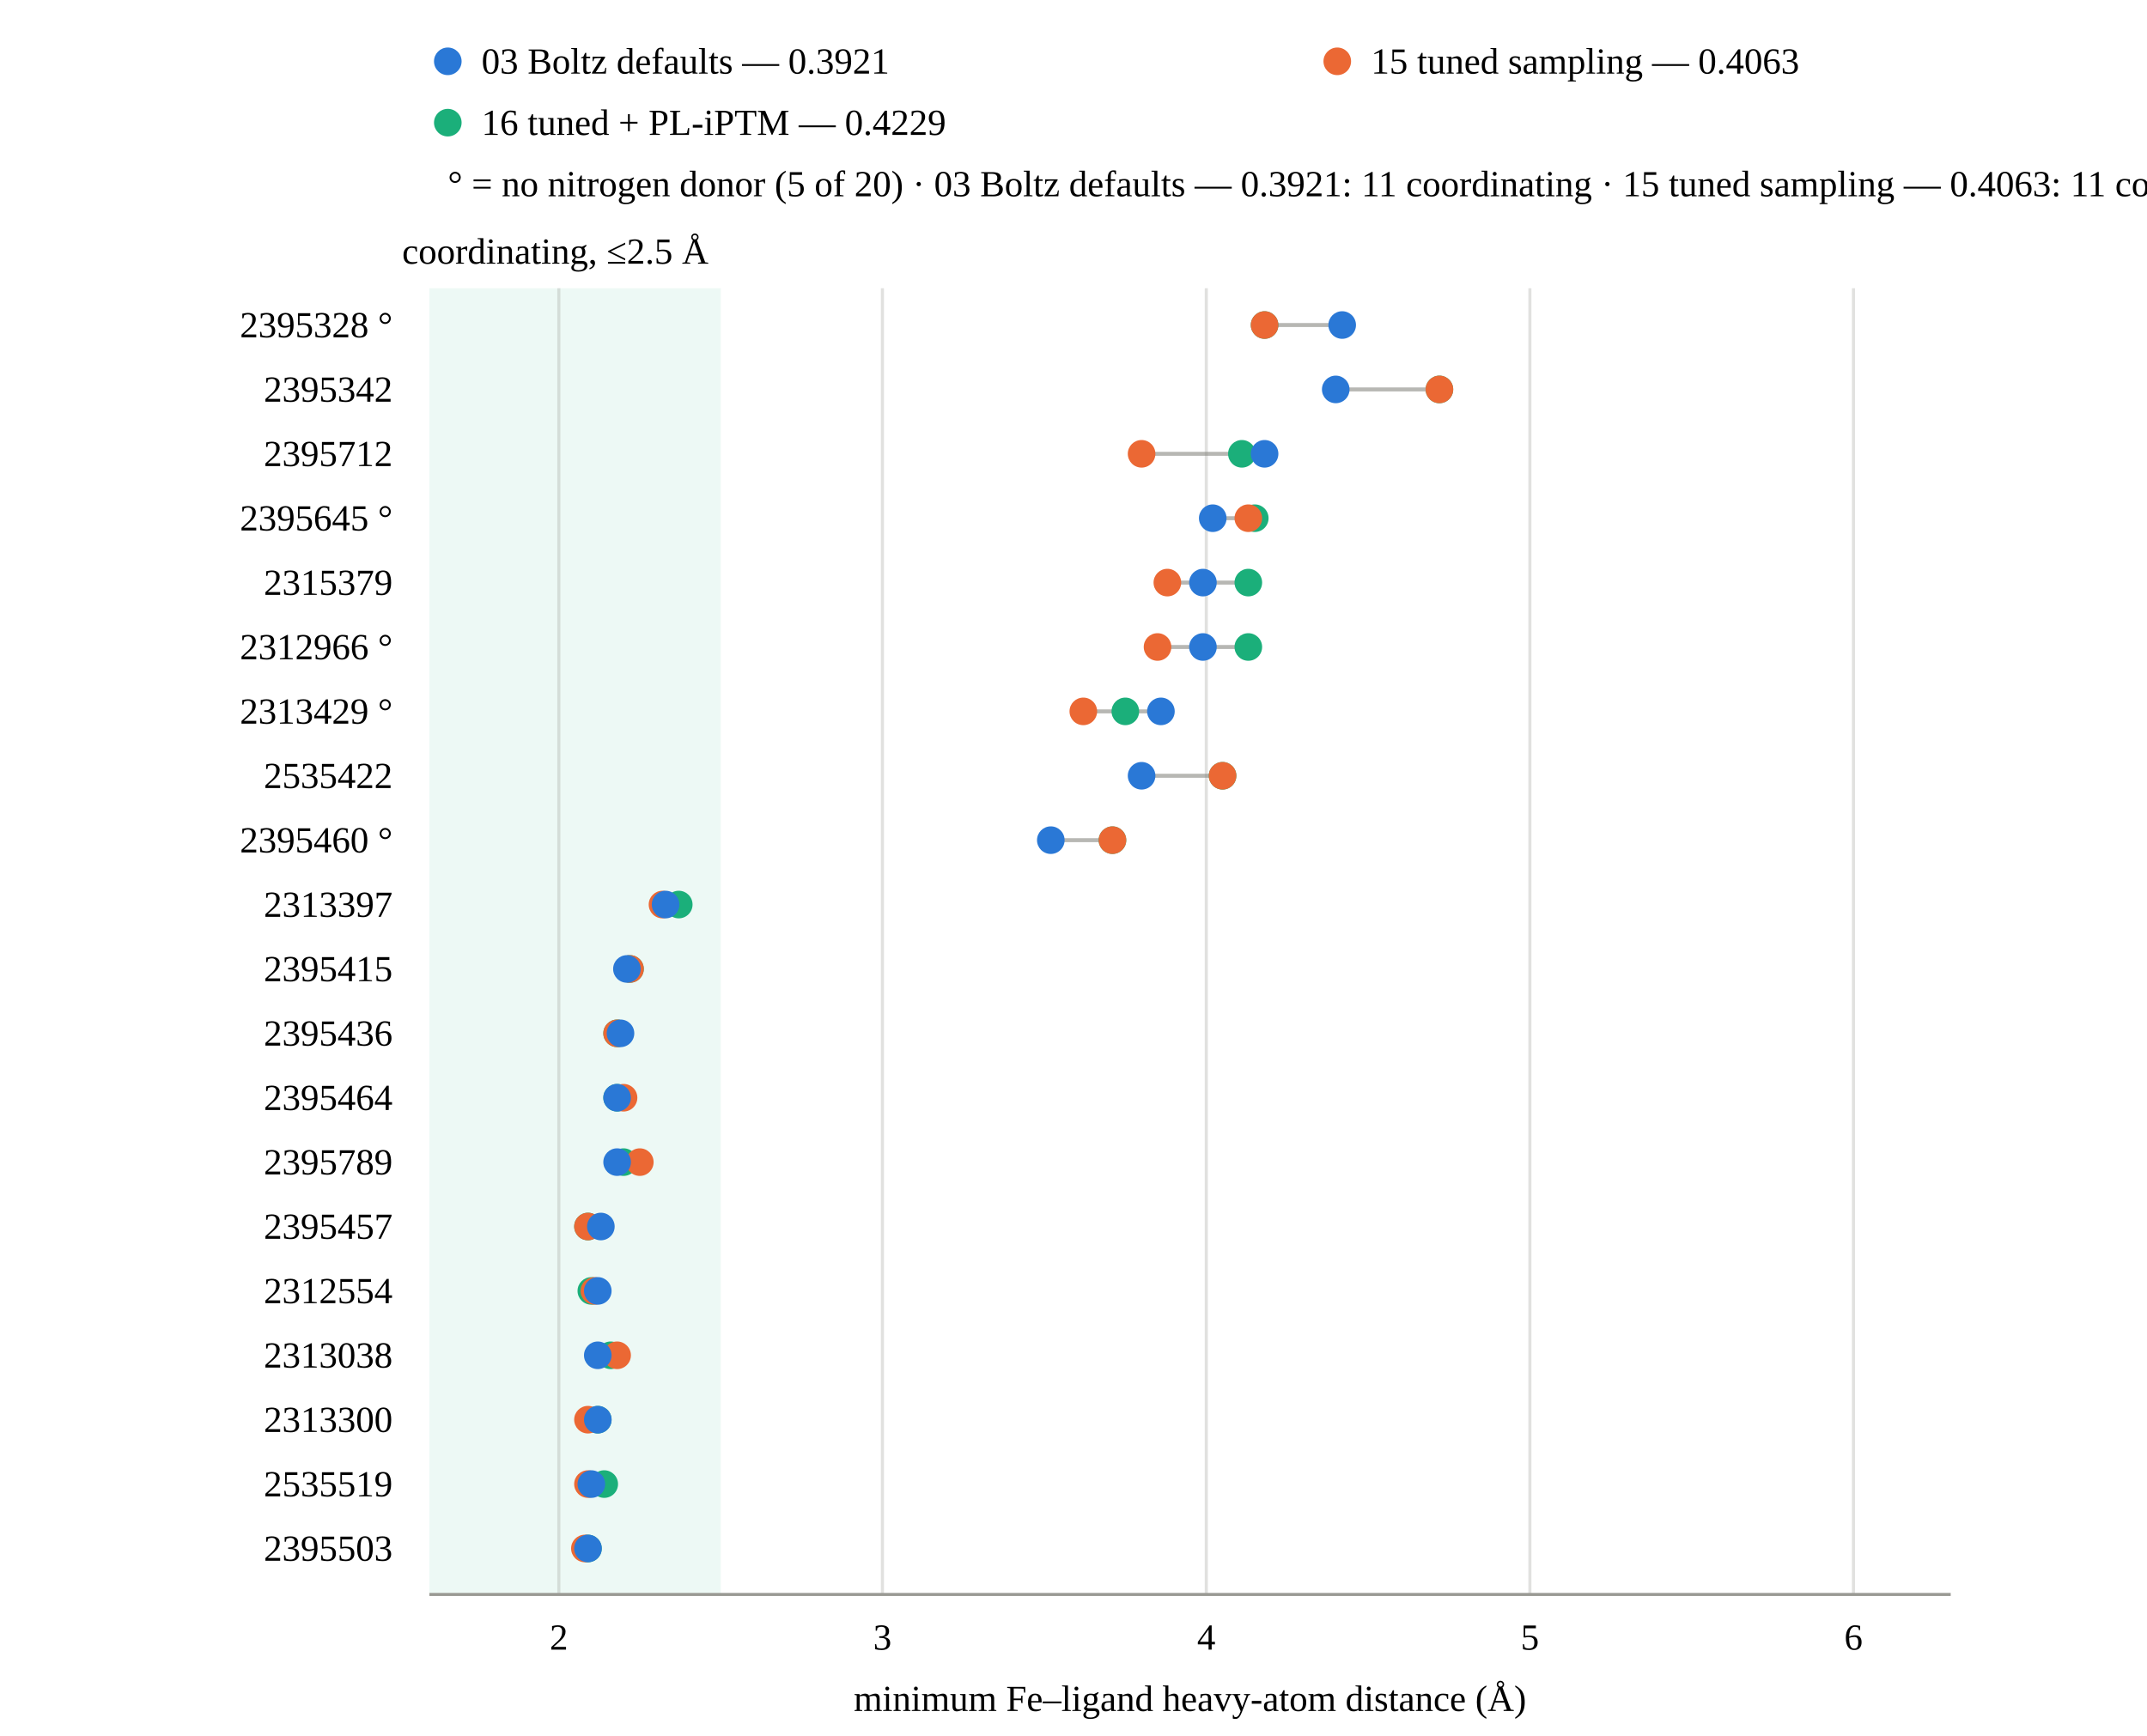
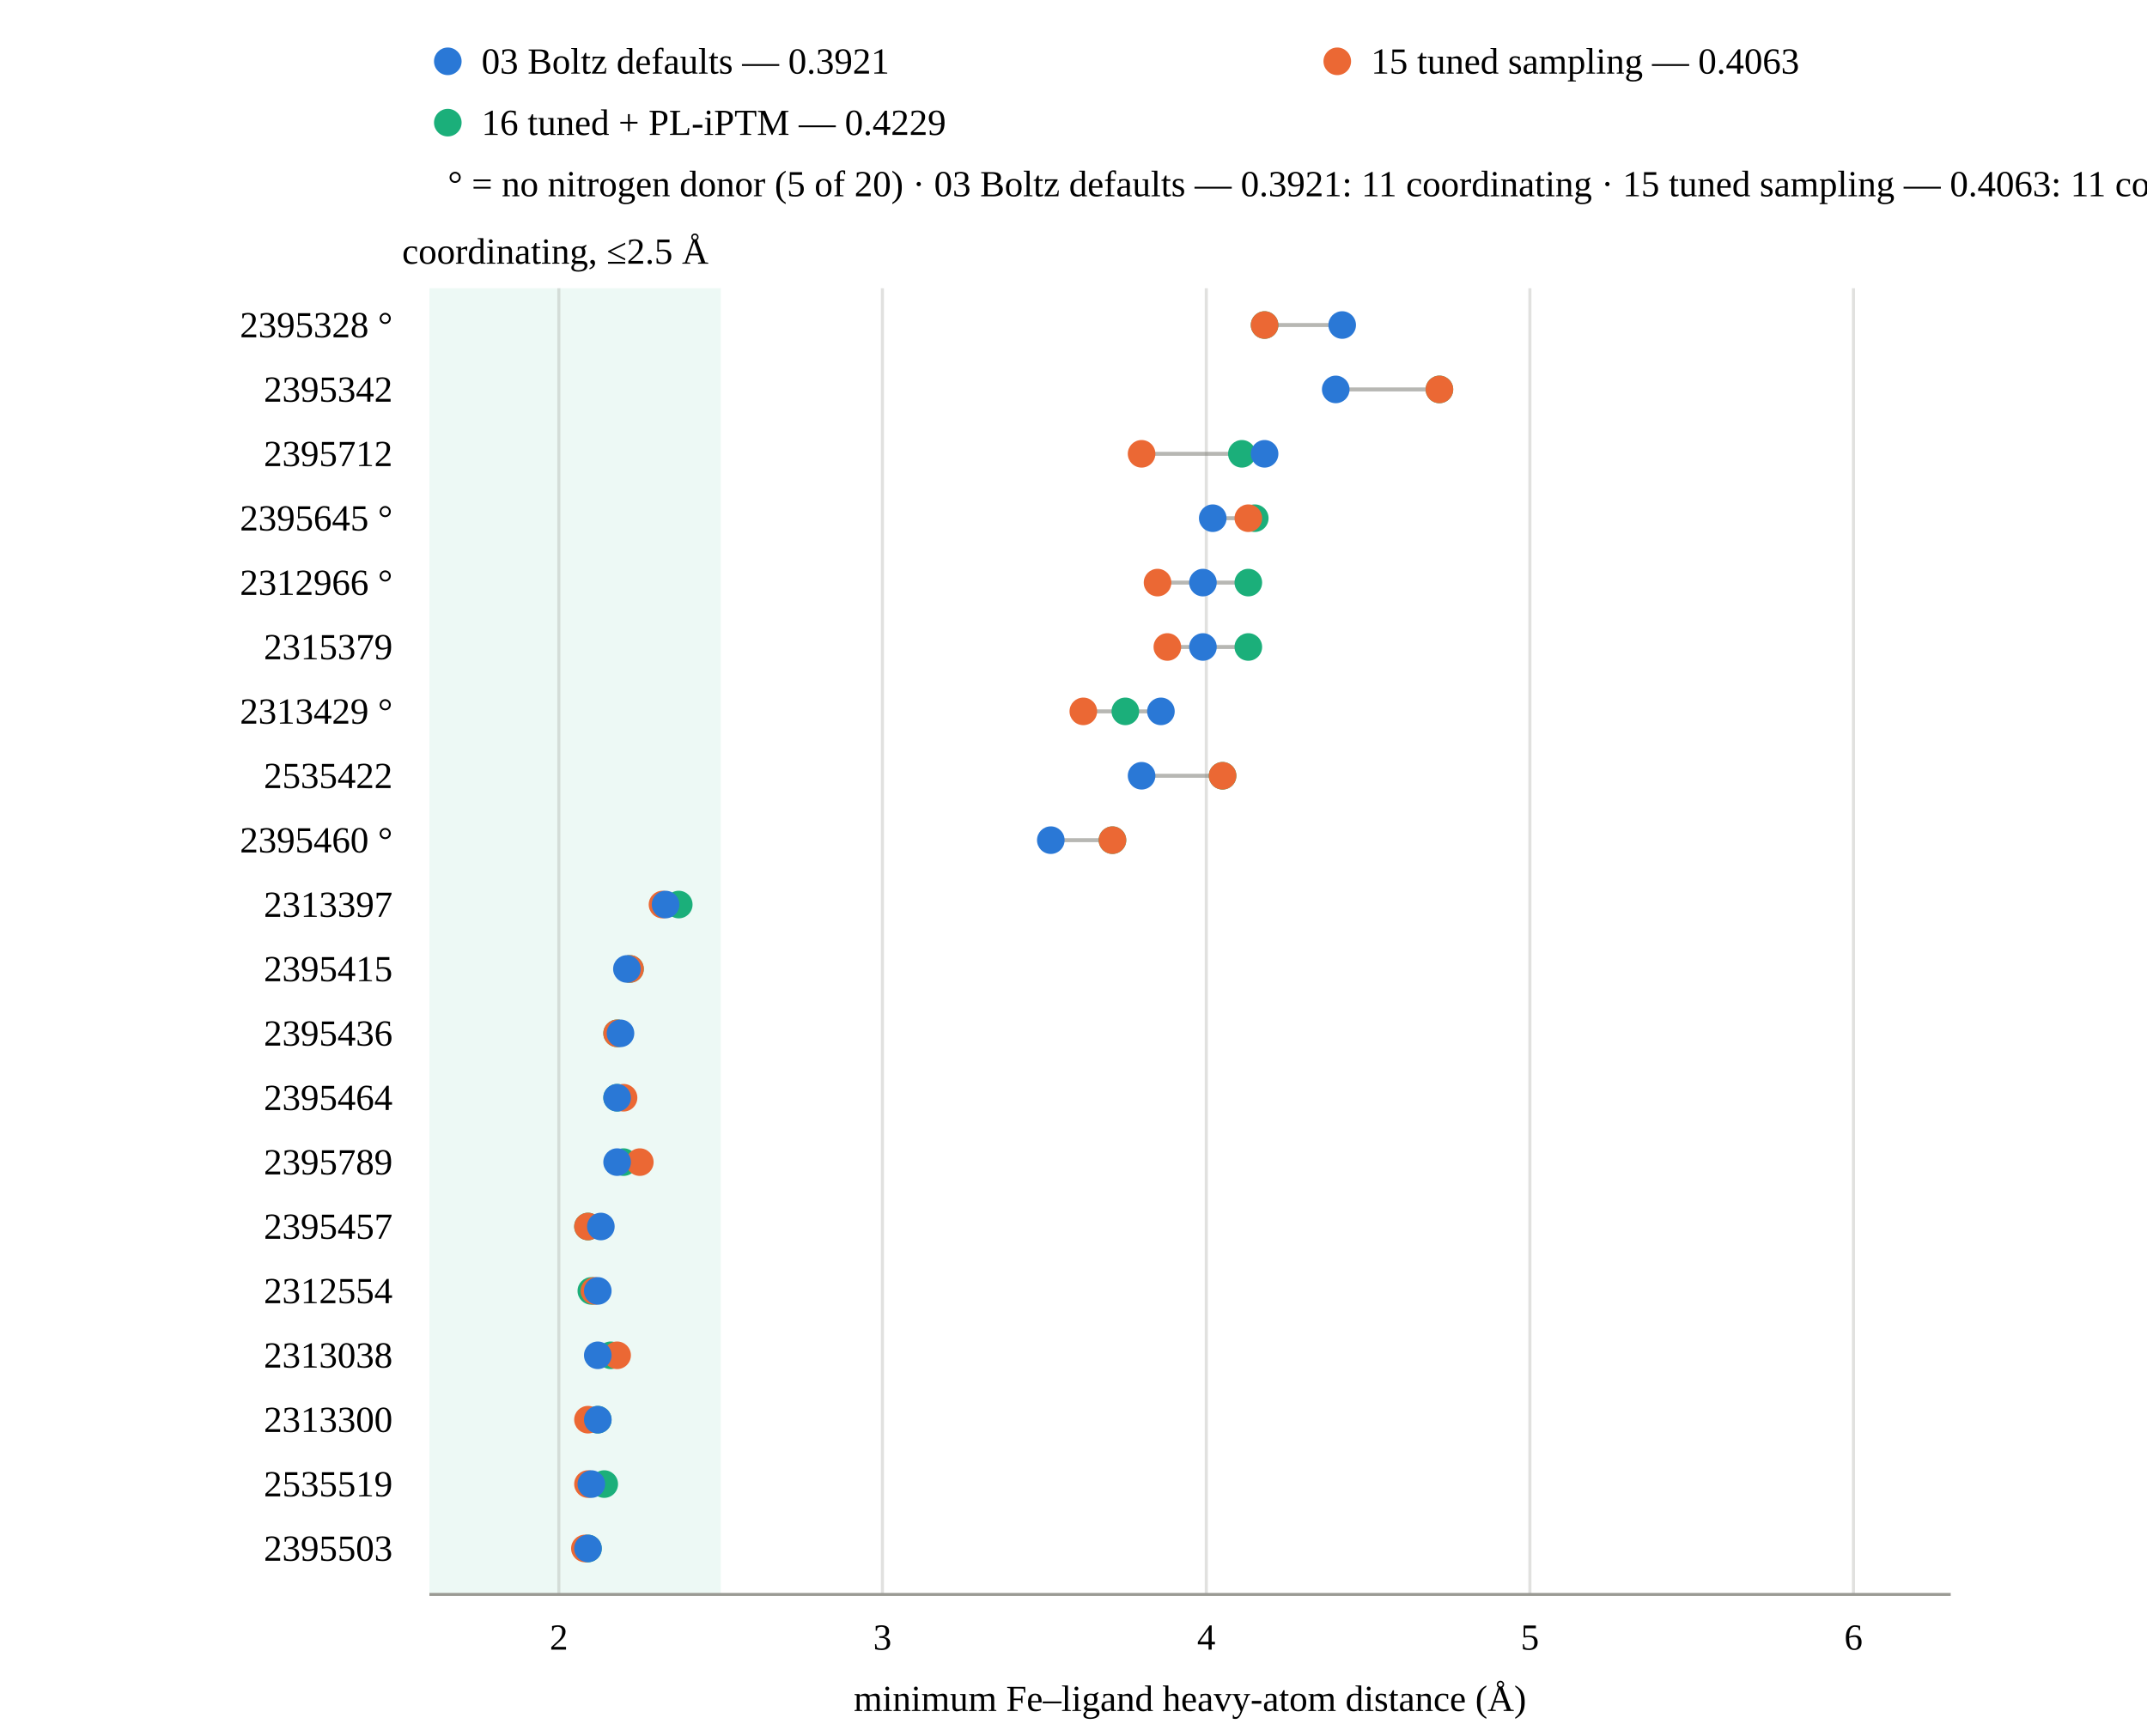
<svg xmlns="http://www.w3.org/2000/svg" viewBox="0 0 700 566" role="img">
  <rect x="140.0" y="94" width="95.0" height="426" fill="#1baf7a" opacity="0.08" />
  <text x="231.0" y="86" text-anchor="end" class="ts">coordinating, ≤2.5 Å</text>
  <line x1="182.2" y1="94" x2="182.2" y2="520" stroke="#9a9a94" stroke-opacity="0.3" />
  <text x="182.2" y="538" text-anchor="middle" class="ts">2</text>
  <line x1="287.7" y1="94" x2="287.7" y2="520" stroke="#9a9a94" stroke-opacity="0.3" />
  <text x="287.7" y="538" text-anchor="middle" class="ts">3</text>
  <line x1="393.3" y1="94" x2="393.3" y2="520" stroke="#9a9a94" stroke-opacity="0.3" />
  <text x="393.3" y="538" text-anchor="middle" class="ts">4</text>
  <line x1="498.8" y1="94" x2="498.8" y2="520" stroke="#9a9a94" stroke-opacity="0.3" />
  <text x="498.8" y="538" text-anchor="middle" class="ts">5</text>
  <line x1="604.3" y1="94" x2="604.3" y2="520" stroke="#9a9a94" stroke-opacity="0.3" />
  <text x="604.3" y="538" text-anchor="middle" class="ts">6</text>
  <text x="128" y="110" text-anchor="end" class="ts">2395328 °</text>
  <line x1="412.3" y1="106" x2="437.6" y2="106" stroke="#888780" stroke-width="1.3" stroke-opacity="0.6" />
  <circle cx="412.3" cy="106" r="4.5" fill="#1baf7a" />
  <circle cx="412.3" cy="106" r="4.5" fill="#eb6834" />
  <circle cx="437.6" cy="106" r="4.5" fill="#2a78d6" />
  <text x="128" y="131" text-anchor="end" class="ts">2395342</text>
  <line x1="435.5" y1="127" x2="469.3" y2="127" stroke="#888780" stroke-width="1.3" stroke-opacity="0.6" />
  <circle cx="469.3" cy="127" r="4.5" fill="#1baf7a" />
  <circle cx="469.3" cy="127" r="4.5" fill="#eb6834" />
  <circle cx="435.5" cy="127" r="4.5" fill="#2a78d6" />
  <text x="128" y="152" text-anchor="end" class="ts">2395712</text>
  <line x1="372.2" y1="148" x2="412.3" y2="148" stroke="#888780" stroke-width="1.3" stroke-opacity="0.6" />
  <circle cx="404.9" cy="148" r="4.5" fill="#1baf7a" />
  <circle cx="372.2" cy="148" r="4.5" fill="#eb6834" />
  <circle cx="412.3" cy="148" r="4.5" fill="#2a78d6" />
  <text x="128" y="173" text-anchor="end" class="ts">2395645 °</text>
  <line x1="395.4" y1="169" x2="409.1" y2="169" stroke="#888780" stroke-width="1.3" stroke-opacity="0.6" />
  <circle cx="409.1" cy="169" r="4.5" fill="#1baf7a" />
  <circle cx="407.0" cy="169" r="4.5" fill="#eb6834" />
  <circle cx="395.4" cy="169" r="4.5" fill="#2a78d6" />
-   <text x="128" y="194" text-anchor="end" class="ts">2315379</text>
-   <line x1="380.6" y1="190" x2="407.0" y2="190" stroke="#888780" stroke-width="1.3" stroke-opacity="0.6" />
+   <text x="128" y="194" text-anchor="end" class="ts">2312966 °</text>
+   <line x1="377.4" y1="190" x2="407.0" y2="190" stroke="#888780" stroke-width="1.3" stroke-opacity="0.6" />
  <circle cx="407.0" cy="190" r="4.5" fill="#1baf7a" />
-   <circle cx="380.6" cy="190" r="4.5" fill="#eb6834" />
+   <circle cx="377.4" cy="190" r="4.5" fill="#eb6834" />
  <circle cx="392.2" cy="190" r="4.5" fill="#2a78d6" />
-   <text x="128" y="215" text-anchor="end" class="ts">2312966 °</text>
-   <line x1="377.4" y1="211" x2="407.0" y2="211" stroke="#888780" stroke-width="1.3" stroke-opacity="0.6" />
+   <text x="128" y="215" text-anchor="end" class="ts">2315379</text>
+   <line x1="380.6" y1="211" x2="407.0" y2="211" stroke="#888780" stroke-width="1.3" stroke-opacity="0.6" />
  <circle cx="407.0" cy="211" r="4.5" fill="#1baf7a" />
-   <circle cx="377.4" cy="211" r="4.5" fill="#eb6834" />
+   <circle cx="380.6" cy="211" r="4.5" fill="#eb6834" />
  <circle cx="392.2" cy="211" r="4.5" fill="#2a78d6" />
  <text x="128" y="236" text-anchor="end" class="ts">2313429 °</text>
  <line x1="353.2" y1="232" x2="378.5" y2="232" stroke="#888780" stroke-width="1.3" stroke-opacity="0.6" />
  <circle cx="366.9" cy="232" r="4.5" fill="#1baf7a" />
  <circle cx="353.2" cy="232" r="4.5" fill="#eb6834" />
  <circle cx="378.5" cy="232" r="4.5" fill="#2a78d6" />
  <text x="128" y="257" text-anchor="end" class="ts">2535422</text>
  <line x1="372.2" y1="253" x2="398.6" y2="253" stroke="#888780" stroke-width="1.3" stroke-opacity="0.6" />
  <circle cx="398.6" cy="253" r="4.5" fill="#1baf7a" />
  <circle cx="398.6" cy="253" r="4.5" fill="#eb6834" />
  <circle cx="372.2" cy="253" r="4.5" fill="#2a78d6" />
  <text x="128" y="278" text-anchor="end" class="ts">2395460 °</text>
  <line x1="342.6" y1="274" x2="362.7" y2="274" stroke="#888780" stroke-width="1.3" stroke-opacity="0.6" />
  <circle cx="362.7" cy="274" r="4.5" fill="#1baf7a" />
  <circle cx="362.7" cy="274" r="4.5" fill="#eb6834" />
  <circle cx="342.6" cy="274" r="4.5" fill="#2a78d6" />
  <text x="128" y="299" text-anchor="end" class="ts">2313397</text>
  <line x1="216.0" y1="295" x2="221.3" y2="295" stroke="#888780" stroke-width="1.3" stroke-opacity="0.6" />
  <circle cx="221.3" cy="295" r="4.5" fill="#1baf7a" />
  <circle cx="216.0" cy="295" r="4.5" fill="#eb6834" />
  <circle cx="217.0" cy="295" r="4.5" fill="#2a78d6" />
  <text x="128" y="320" text-anchor="end" class="ts">2395415</text>
  <circle cx="205.4" cy="316" r="4.5" fill="#1baf7a" />
  <circle cx="205.4" cy="316" r="4.5" fill="#eb6834" />
  <circle cx="204.4" cy="316" r="4.5" fill="#2a78d6" />
  <text x="128" y="341" text-anchor="end" class="ts">2395436</text>
  <circle cx="201.2" cy="337" r="4.5" fill="#1baf7a" />
  <circle cx="201.2" cy="337" r="4.5" fill="#eb6834" />
  <circle cx="202.3" cy="337" r="4.5" fill="#2a78d6" />
  <text x="128" y="362" text-anchor="end" class="ts">2395464</text>
  <line x1="201.2" y1="358" x2="203.3" y2="358" stroke="#888780" stroke-width="1.3" stroke-opacity="0.6" />
  <circle cx="201.2" cy="358" r="4.5" fill="#1baf7a" />
  <circle cx="203.3" cy="358" r="4.5" fill="#eb6834" />
  <circle cx="201.2" cy="358" r="4.5" fill="#2a78d6" />
  <text x="128" y="383" text-anchor="end" class="ts">2395789</text>
  <line x1="201.2" y1="379" x2="208.6" y2="379" stroke="#888780" stroke-width="1.3" stroke-opacity="0.6" />
  <circle cx="203.3" cy="379" r="4.5" fill="#1baf7a" />
  <circle cx="208.6" cy="379" r="4.5" fill="#eb6834" />
  <circle cx="201.2" cy="379" r="4.5" fill="#2a78d6" />
  <text x="128" y="404" text-anchor="end" class="ts">2395457</text>
  <line x1="191.7" y1="400" x2="195.9" y2="400" stroke="#888780" stroke-width="1.3" stroke-opacity="0.6" />
  <circle cx="191.7" cy="400" r="4.5" fill="#1baf7a" />
  <circle cx="191.7" cy="400" r="4.5" fill="#eb6834" />
  <circle cx="195.9" cy="400" r="4.5" fill="#2a78d6" />
  <text x="128" y="425" text-anchor="end" class="ts">2312554</text>
  <line x1="192.8" y1="421" x2="194.9" y2="421" stroke="#888780" stroke-width="1.3" stroke-opacity="0.6" />
  <circle cx="192.8" cy="421" r="4.5" fill="#1baf7a" />
  <circle cx="193.8" cy="421" r="4.5" fill="#eb6834" />
  <circle cx="194.9" cy="421" r="4.5" fill="#2a78d6" />
  <text x="128" y="446" text-anchor="end" class="ts">2313038</text>
  <line x1="194.9" y1="442" x2="201.2" y2="442" stroke="#888780" stroke-width="1.3" stroke-opacity="0.6" />
  <circle cx="199.1" cy="442" r="4.5" fill="#1baf7a" />
  <circle cx="201.2" cy="442" r="4.5" fill="#eb6834" />
  <circle cx="194.9" cy="442" r="4.5" fill="#2a78d6" />
  <text x="128" y="467" text-anchor="end" class="ts">2313300</text>
  <line x1="191.7" y1="463" x2="194.9" y2="463" stroke="#888780" stroke-width="1.3" stroke-opacity="0.6" />
  <circle cx="194.9" cy="463" r="4.5" fill="#1baf7a" />
  <circle cx="191.7" cy="463" r="4.5" fill="#eb6834" />
  <circle cx="194.9" cy="463" r="4.5" fill="#2a78d6" />
  <text x="128" y="488" text-anchor="end" class="ts">2535519</text>
  <line x1="191.7" y1="484" x2="197.0" y2="484" stroke="#888780" stroke-width="1.3" stroke-opacity="0.6" />
  <circle cx="197.0" cy="484" r="4.5" fill="#1baf7a" />
  <circle cx="191.7" cy="484" r="4.5" fill="#eb6834" />
  <circle cx="192.8" cy="484" r="4.5" fill="#2a78d6" />
  <text x="128" y="509" text-anchor="end" class="ts">2395503</text>
  <circle cx="191.7" cy="505" r="4.5" fill="#1baf7a" />
  <circle cx="190.7" cy="505" r="4.5" fill="#eb6834" />
  <circle cx="191.7" cy="505" r="4.5" fill="#2a78d6" />
  <line x1="140" y1="520" x2="636" y2="520" stroke="#9a9a94" />
  <text x="388" y="558" text-anchor="middle" class="ts">minimum Fe–ligand heavy-atom distance (Å)</text>
  <circle cx="146" cy="20" r="4.5" fill="#2a78d6" />
  <text x="157" y="24" class="ts">03 Boltz defaults — 0.3921</text>
  <circle cx="436" cy="20" r="4.5" fill="#eb6834" />
  <text x="447" y="24" class="ts">15 tuned sampling — 0.4063</text>
  <circle cx="146" cy="40" r="4.5" fill="#1baf7a" />
  <text x="157" y="44" class="ts">16 tuned + PL-iPTM — 0.4229</text>
  <text x="146" y="64" class="ts">° = no nitrogen donor (5 of 20) · 03 Boltz defaults — 0.3921: 11 coordinating · 15 tuned sampling — 0.4063: 11 coordinating · 16 tuned + PL-iPTM — 0.4229: 11 coordinating</text>
</svg>
